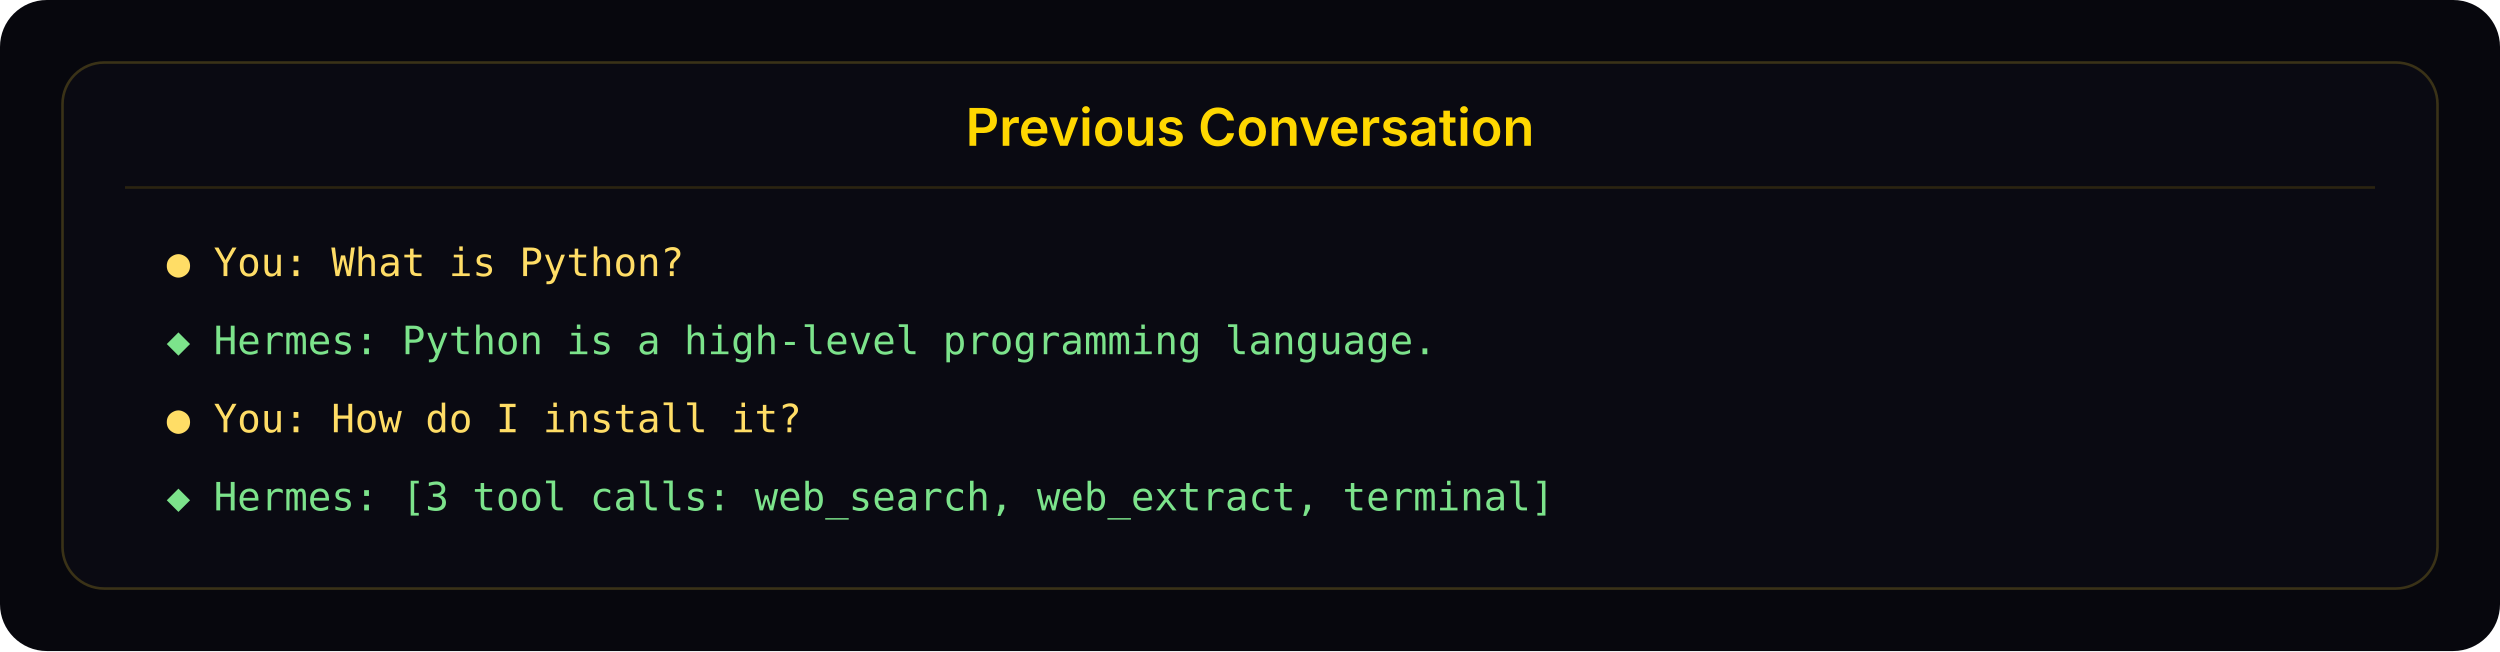
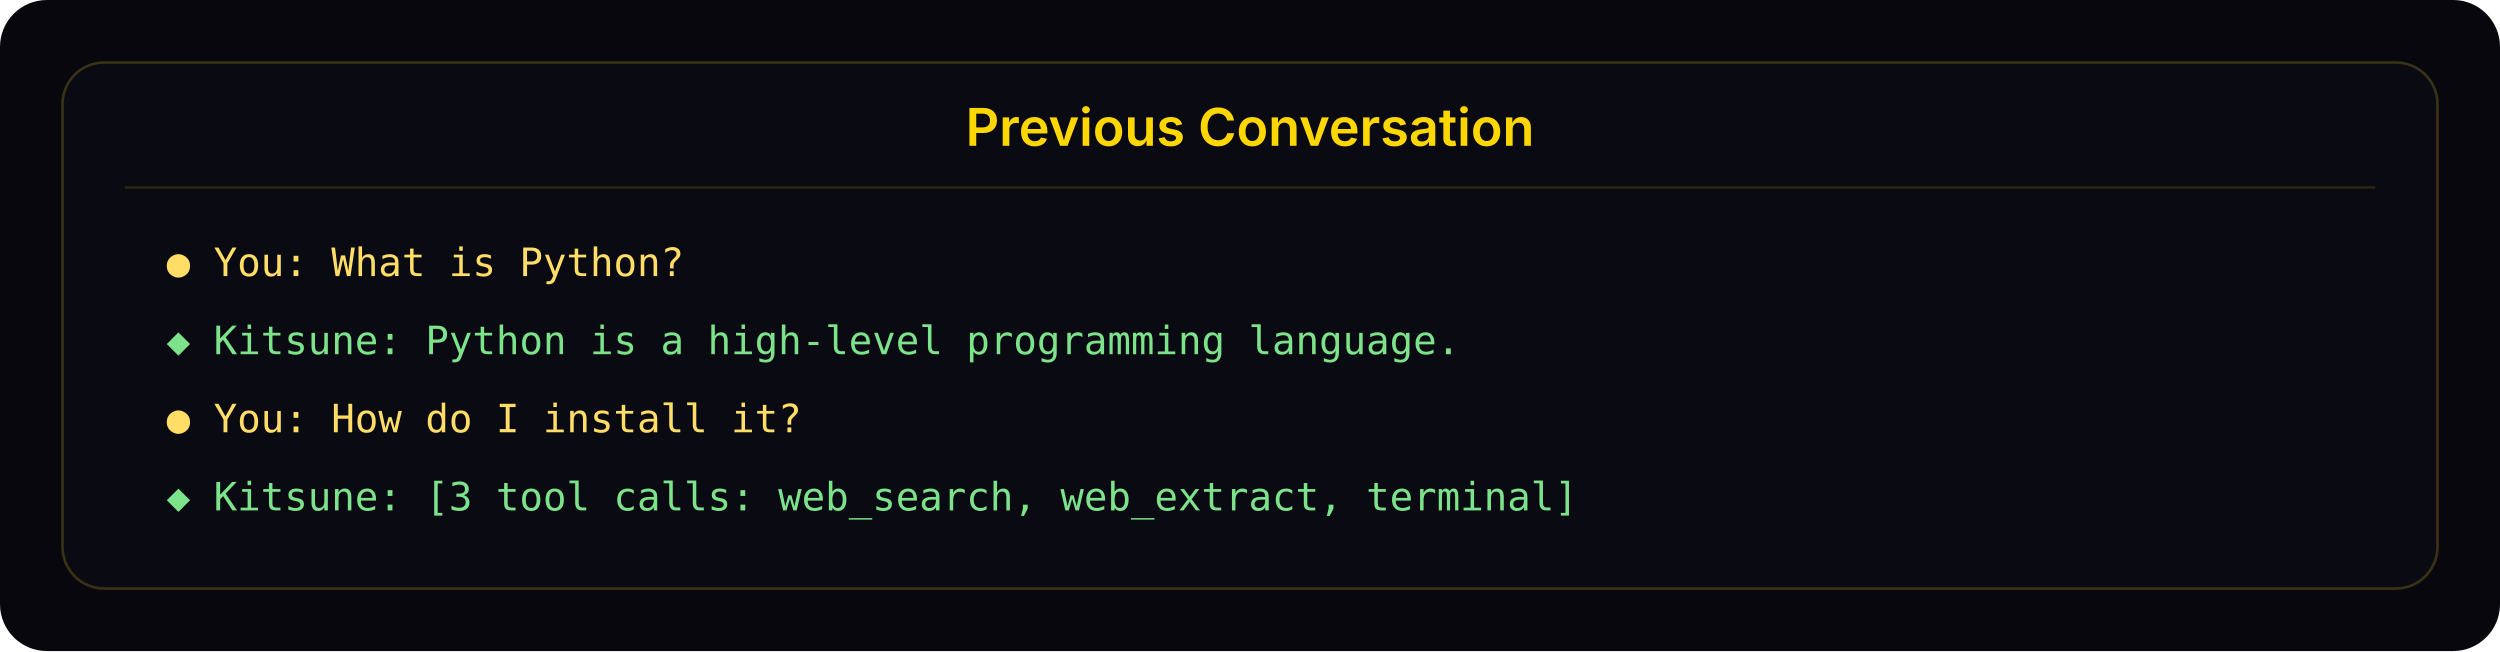
<svg xmlns="http://www.w3.org/2000/svg" width="960" height="250" viewBox="0 0 960 250" role="img" aria-labelledby="title desc">
  <rect width="960" height="250" rx="18" fill="#07070d" />
  <rect x="24" y="24" width="912" height="202" rx="16" fill="#0a0a12" stroke="#3a3217" />
  <text x="480" y="56" text-anchor="middle" fill="#ffd700" font-family="Inter, sans-serif" font-size="20" font-weight="600">Previous Conversation</text>
  <line x1="48" y1="72" x2="912" y2="72" stroke="#2b2410" />
  <text x="64" y="106" fill="#ffdd66" font-family="JetBrains Mono, monospace" font-size="15">● You: What is Python?</text>
-   <text x="64" y="136" fill="#7ce38b" font-family="JetBrains Mono, monospace" font-size="15">◆ Hermes: Python is a high-level programming language.</text>
+   <text x="64" y="136" fill="#7ce38b" font-family="JetBrains Mono, monospace" font-size="15">◆ Kitsune: Python is a high-level programming language.</text>
  <text x="64" y="166" fill="#ffdd66" font-family="JetBrains Mono, monospace" font-size="15">● You: How do I install it?</text>
-   <text x="64" y="196" fill="#7ce38b" font-family="JetBrains Mono, monospace" font-size="15">◆ Hermes: [3 tool calls: web_search, web_extract, terminal]</text>
+   <text x="64" y="196" fill="#7ce38b" font-family="JetBrains Mono, monospace" font-size="15">◆ Kitsune: [3 tool calls: web_search, web_extract, terminal]</text>
</svg>
